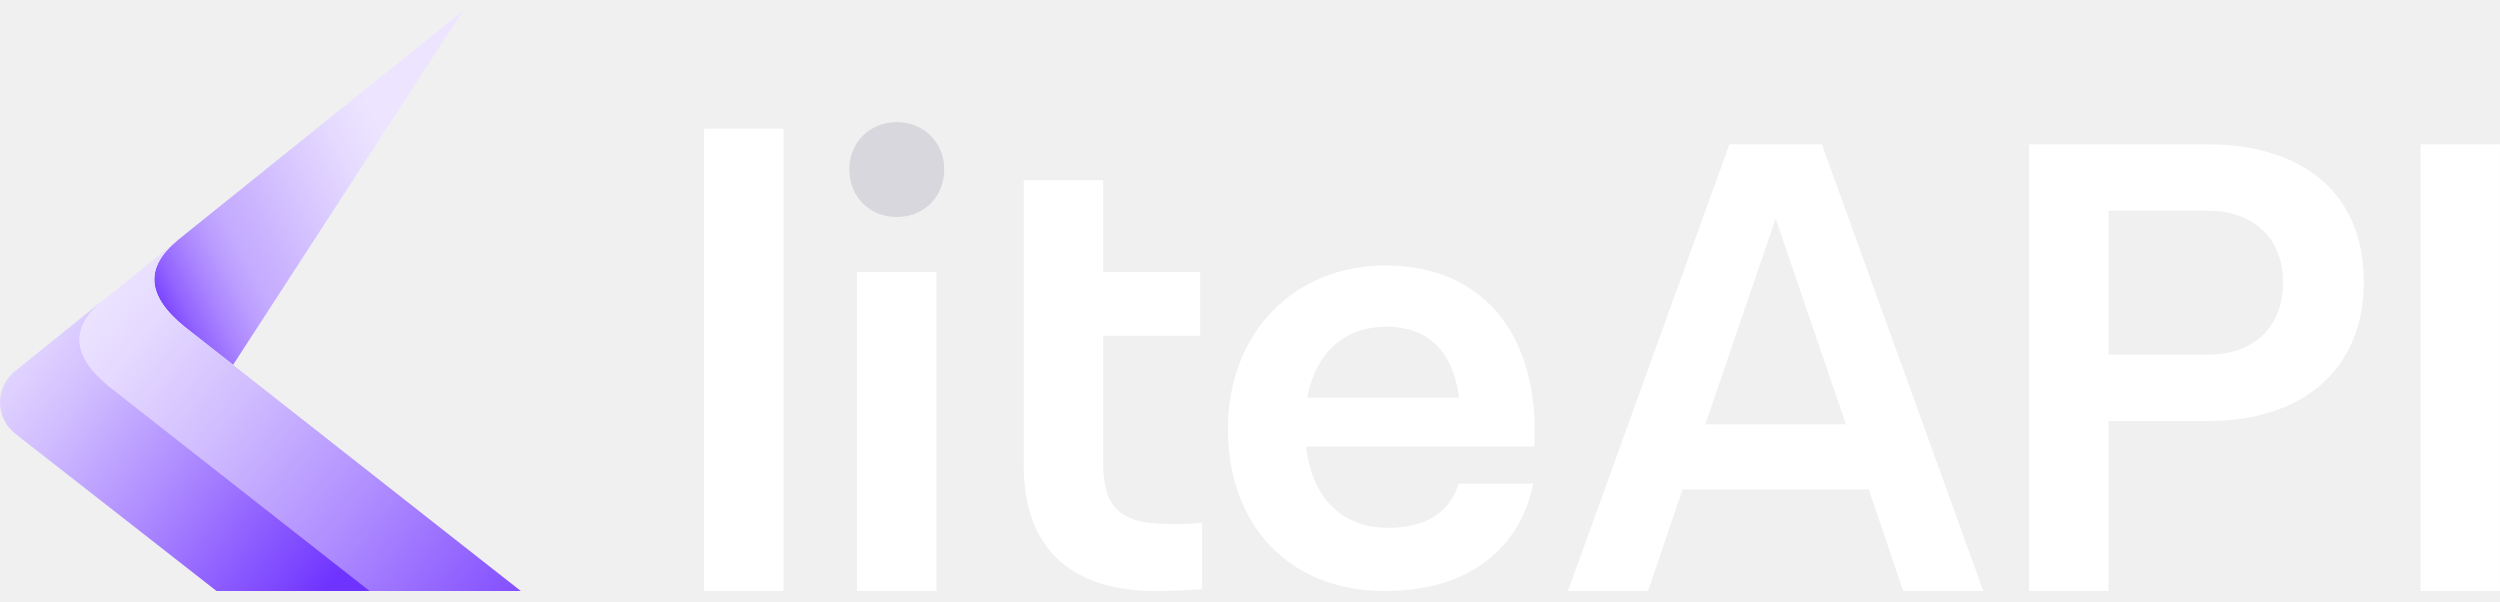
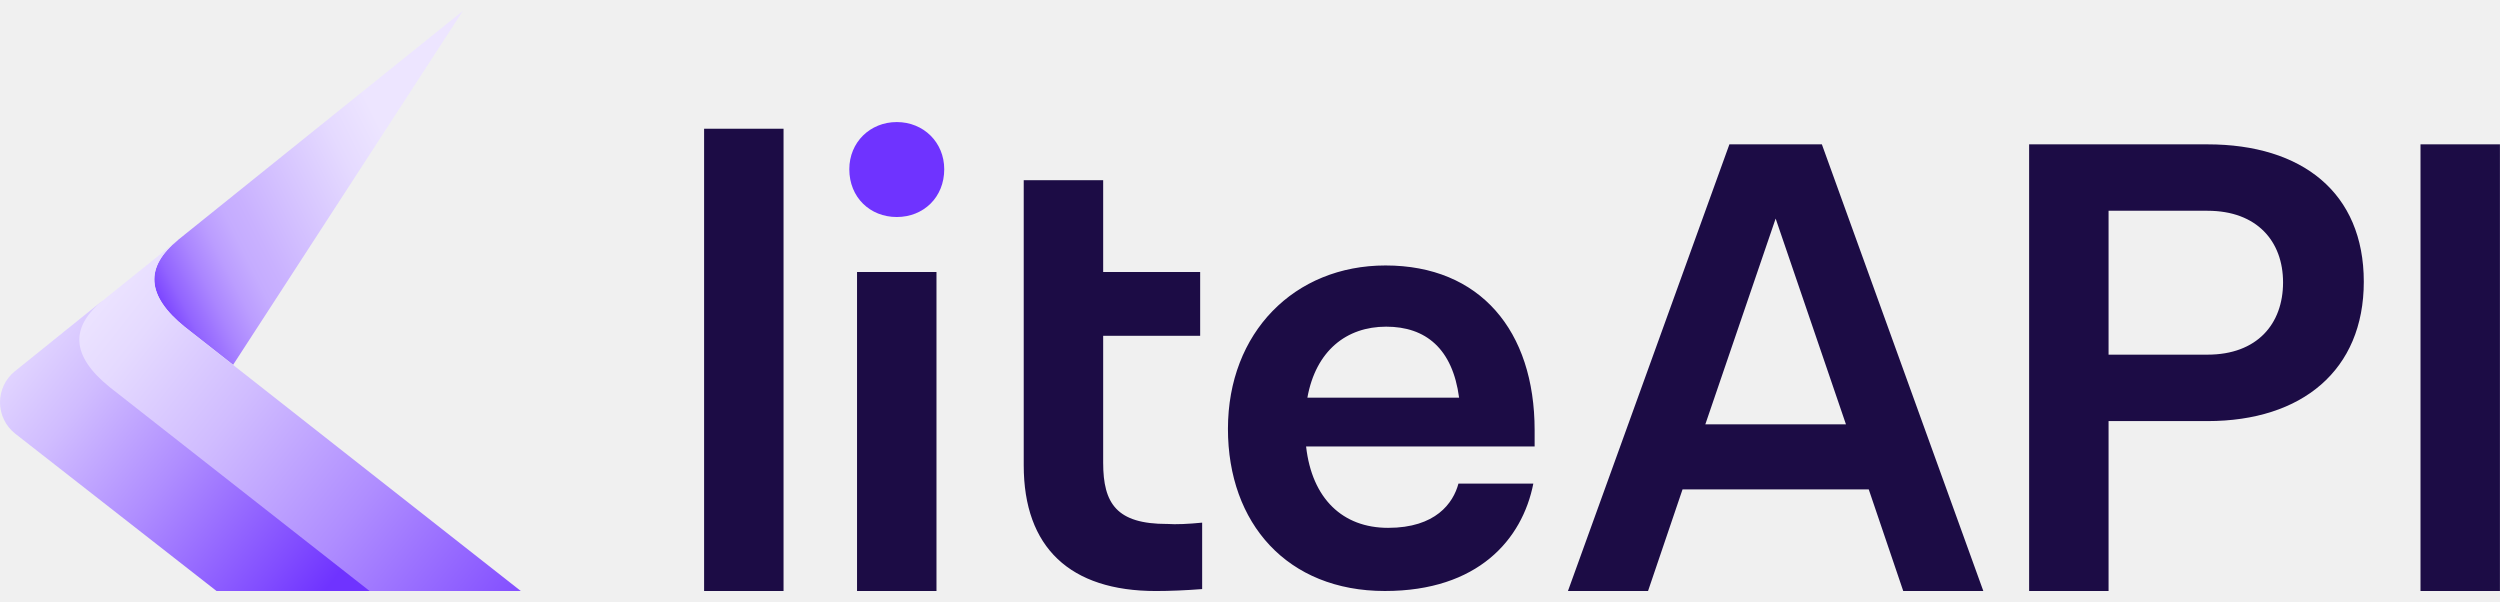
- <svg xmlns="http://www.w3.org/2000/svg" width="108" height="26" viewBox="0 0 108 26" fill="none">
-   <g clip-path="url(#clip0_8928_28695)">
-     <path d="M7.695 10.36C7.695 10.36 7.701 10.36 7.701 10.357L19.997 0.47L10.092 15.727L10.07 15.76L7.985 14.122C6.319 12.775 6.246 11.534 7.698 10.362H7.695V10.36Z" fill="url(#paint0_linear_8928_28695)" />
-     <path d="M22.5 25.532H15.887L2.199 14.787L5.084 12.464L5.479 12.148L7.7 10.36C6.242 11.533 6.312 12.776 7.98 14.124L22.5 25.532Z" fill="url(#paint1_linear_8928_28695)" />
-     <path d="M15.967 25.531H9.354L0.649 18.728C0.448 18.567 0.285 18.364 0.173 18.132C0.06 17.9 0.001 17.646 8.12449e-05 17.389C-0.001 17.131 0.055 16.877 0.165 16.644C0.275 16.411 0.436 16.206 0.636 16.043L1.881 15.042L2.241 14.752L4.463 12.965C3.008 14.137 3.075 15.375 4.731 16.718L4.743 16.728L15.967 25.531Z" fill="url(#paint2_linear_8928_28695)" />
-     <path d="M30.417 25.532V5.56H33.849V25.53H30.417V25.532ZM50.413 22.634C50.807 22.663 51.37 22.634 51.933 22.578V25.448C51.229 25.503 50.526 25.532 49.935 25.532C46.222 25.532 44.225 23.647 44.225 20.102V7.784H47.657V11.75H51.847V14.506H47.657V19.991C47.657 21.763 48.247 22.634 50.413 22.634ZM66.296 18.584V19.287H56.423C56.676 21.537 57.998 22.803 59.967 22.803C62.021 22.803 62.78 21.734 63.005 20.891H66.24C65.762 23.31 63.849 25.531 59.827 25.531C55.607 25.531 53.047 22.606 53.047 18.528C53.047 14.365 55.917 11.468 59.855 11.468C63.933 11.468 66.296 14.281 66.296 18.584ZM59.883 14.112C58.167 14.112 56.845 15.152 56.479 17.178H63.033C62.752 15.068 61.599 14.112 59.883 14.112ZM82.22 25.532L80.73 21.143H72.685L71.195 25.532H67.735L74.71 6.236H78.705L85.68 25.532H82.22ZM73.67 18.331H79.745L76.708 9.442L73.67 18.331ZM95.365 6.236C99.444 6.236 102.116 8.317 102.116 12.171C102.116 15.996 99.444 18.191 95.366 18.191H91.09V25.531H87.658V6.236H95.365ZM95.365 15.321C97.503 15.321 98.628 13.999 98.628 12.199C98.628 10.427 97.503 9.105 95.365 9.105H91.09V15.321H95.365ZM104.566 25.532V6.236H107.997V25.532H104.566ZM37.024 25.532V11.749H40.456V25.532H37.024Z" fill="white" />
-     <path d="M38.74 9.375C39.894 9.375 40.791 8.528 40.791 7.311C40.791 6.146 39.894 5.273 38.741 5.273C37.587 5.273 36.69 6.146 36.69 7.311C36.69 8.528 37.587 9.375 38.74 9.375Z" fill="#D9D7DE" />
-   </g>
+ <svg xmlns="http://www.w3.org/2000/svg" viewBox="0 0 108 26" width="108" height="26" fill="none">
+   <path d="M7.695 10.36s.006 0 .006-.003L19.997.47l-9.905 15.257-.022.033-2.085-1.638c-1.666-1.347-1.739-2.588-.287-3.76h-.003z" fill="url(&quot;#prefix__paint0_linear_971_706&quot;)" />
+   <path d="M22.5 25.532h-6.613L2.199 14.787l2.885-2.323.395-.316L7.7 10.36c-1.458 1.173-1.388 2.416.28 3.764L22.5 25.532z" fill="url(&quot;#prefix__paint1_linear_971_706&quot;)" />
+   <path d="M15.967 25.531H9.354L.649 18.728a1.724 1.724 0 01-.013-2.685l1.245-1.001.36-.29 2.222-1.787c-1.455 1.172-1.388 2.41.268 3.753l.012.01 11.224 8.803z" fill="url(&quot;#prefix__paint2_linear_971_706&quot;)" />
+   <path d="M30.417 25.532V5.56h3.432v19.97h-3.432zM50.413 22.634c.394.029.957 0 1.52-.056v2.87c-.704.055-1.407.084-1.998.084-3.713 0-5.71-1.885-5.71-5.43V7.784h3.432v3.966h4.19v2.756h-4.19v5.485c0 1.772.59 2.644 2.756 2.644zM66.296 18.584v.703h-9.873c.253 2.25 1.575 3.516 3.544 3.516 2.054 0 2.813-1.069 3.038-1.912h3.235c-.478 2.419-2.391 4.64-6.413 4.64-4.22 0-6.78-2.925-6.78-7.003 0-4.163 2.87-7.06 6.808-7.06 4.078 0 6.441 2.813 6.441 7.116zm-6.413-4.472c-1.716 0-3.038 1.04-3.404 3.066h6.554c-.281-2.11-1.434-3.066-3.15-3.066zM82.22 25.532l-1.49-4.389h-8.045l-1.49 4.389h-3.46L74.71 6.236h3.995l6.975 19.296h-3.46zm-8.55-7.201h6.075l-3.037-8.889-3.038 8.889zM95.365 6.236c4.079 0 6.751 2.081 6.751 5.935 0 3.825-2.672 6.02-6.75 6.02H91.09v7.34h-3.432V6.236h7.707zm0 9.085c2.138 0 3.263-1.322 3.263-3.122 0-1.772-1.125-3.094-3.263-3.094H91.09v6.216h4.275zM104.566 25.532V6.236h3.431v19.296h-3.431zM37.024 25.532V11.749h3.432v13.783h-3.432z" fill="#1C0C45" />
+   <path d="M38.74 9.375c1.154 0 2.051-.847 2.051-2.064 0-1.165-.897-2.038-2.05-2.038-1.154 0-2.051.873-2.051 2.038 0 1.217.897 2.064 2.05 2.064z" fill="#6F33FF" />
  <defs>
-     <linearGradient id="paint0_linear_8928_28695" x1="17.204" y1="6.988" x2="6.101" y2="12.571" gradientUnits="userSpaceOnUse">
+     <linearGradient id="prefix__paint0_linear_971_706" x1="17.204" y1="6.988" x2="6.101" y2="12.571" gradientUnits="userSpaceOnUse">
      <stop stop-color="#EDE5FF" />
      <stop offset="0.16" stop-color="#E5DAFF" />
      <stop offset="0.44" stop-color="#D1BDFF" />
      <stop offset="0.55" stop-color="#C9B1FF" />
      <stop offset="0.62" stop-color="#C5ACFF" />
      <stop offset="0.7" stop-color="#BB9DFF" />
      <stop offset="0.79" stop-color="#AA85FF" />
      <stop offset="0.89" stop-color="#9264FF" />
      <stop offset="0.98" stop-color="#743AFF" />
      <stop offset="1" stop-color="#6F33FF" />
    </linearGradient>
-     <linearGradient id="paint1_linear_8928_28695" x1="4.328" y1="12.068" x2="24.851" y2="28.174" gradientUnits="userSpaceOnUse">
+     <linearGradient id="prefix__paint1_linear_971_706" x1="4.328" y1="12.068" x2="24.851" y2="28.174" gradientUnits="userSpaceOnUse">
      <stop stop-color="#EDE5FF" />
      <stop offset="0.11" stop-color="#E5DAFF" />
      <stop offset="0.31" stop-color="#D0BCFF" />
      <stop offset="0.57" stop-color="#AF8DFF" />
      <stop offset="0.88" stop-color="#814CFF" />
      <stop offset="1" stop-color="#6F33FF" />
    </linearGradient>
-     <linearGradient id="paint2_linear_8928_28695" x1="-0.929" y1="13.031" x2="14.717" y2="25.311" gradientUnits="userSpaceOnUse">
+     <linearGradient id="prefix__paint2_linear_971_706" x1="-0.929" y1="13.031" x2="14.717" y2="25.311" gradientUnits="userSpaceOnUse">
      <stop stop-color="#EDE5FF" />
      <stop offset="0.11" stop-color="#E5DAFF" />
      <stop offset="0.31" stop-color="#D0BCFF" />
      <stop offset="0.56" stop-color="#AF8DFF" />
      <stop offset="0.87" stop-color="#814CFF" />
      <stop offset="0.98" stop-color="#6F33FF" />
    </linearGradient>
-     <clipPath id="clip0_8928_28695">
-       <rect width="108" height="26" fill="white" />
-     </clipPath>
+     <linearGradient id="prefix__paint0_linear_971_706" x1="17.204" y1="6.988" x2="6.101" y2="12.571" gradientUnits="userSpaceOnUse">
+       <stop stop-color="#EDE5FF" />
+       <stop offset="0.16" stop-color="#E5DAFF" />
+       <stop offset="0.44" stop-color="#D1BDFF" />
+       <stop offset="0.55" stop-color="#C9B1FF" />
+       <stop offset="0.62" stop-color="#C5ACFF" />
+       <stop offset="0.7" stop-color="#BB9DFF" />
+       <stop offset="0.79" stop-color="#AA85FF" />
+       <stop offset="0.89" stop-color="#9264FF" />
+       <stop offset="0.98" stop-color="#743AFF" />
+       <stop offset="1" stop-color="#6F33FF" />
+     </linearGradient>
+     <linearGradient id="prefix__paint1_linear_971_706" x1="4.328" y1="12.068" x2="24.851" y2="28.174" gradientUnits="userSpaceOnUse">
+       <stop stop-color="#EDE5FF" />
+       <stop offset="0.11" stop-color="#E5DAFF" />
+       <stop offset="0.31" stop-color="#D0BCFF" />
+       <stop offset="0.57" stop-color="#AF8DFF" />
+       <stop offset="0.88" stop-color="#814CFF" />
+       <stop offset="1" stop-color="#6F33FF" />
+     </linearGradient>
+     <linearGradient id="prefix__paint2_linear_971_706" x1="-0.929" y1="13.031" x2="14.717" y2="25.311" gradientUnits="userSpaceOnUse">
+       <stop stop-color="#EDE5FF" />
+       <stop offset="0.11" stop-color="#E5DAFF" />
+       <stop offset="0.31" stop-color="#D0BCFF" />
+       <stop offset="0.56" stop-color="#AF8DFF" />
+       <stop offset="0.87" stop-color="#814CFF" />
+       <stop offset="0.98" stop-color="#6F33FF" />
+     </linearGradient>
  </defs>
</svg>
